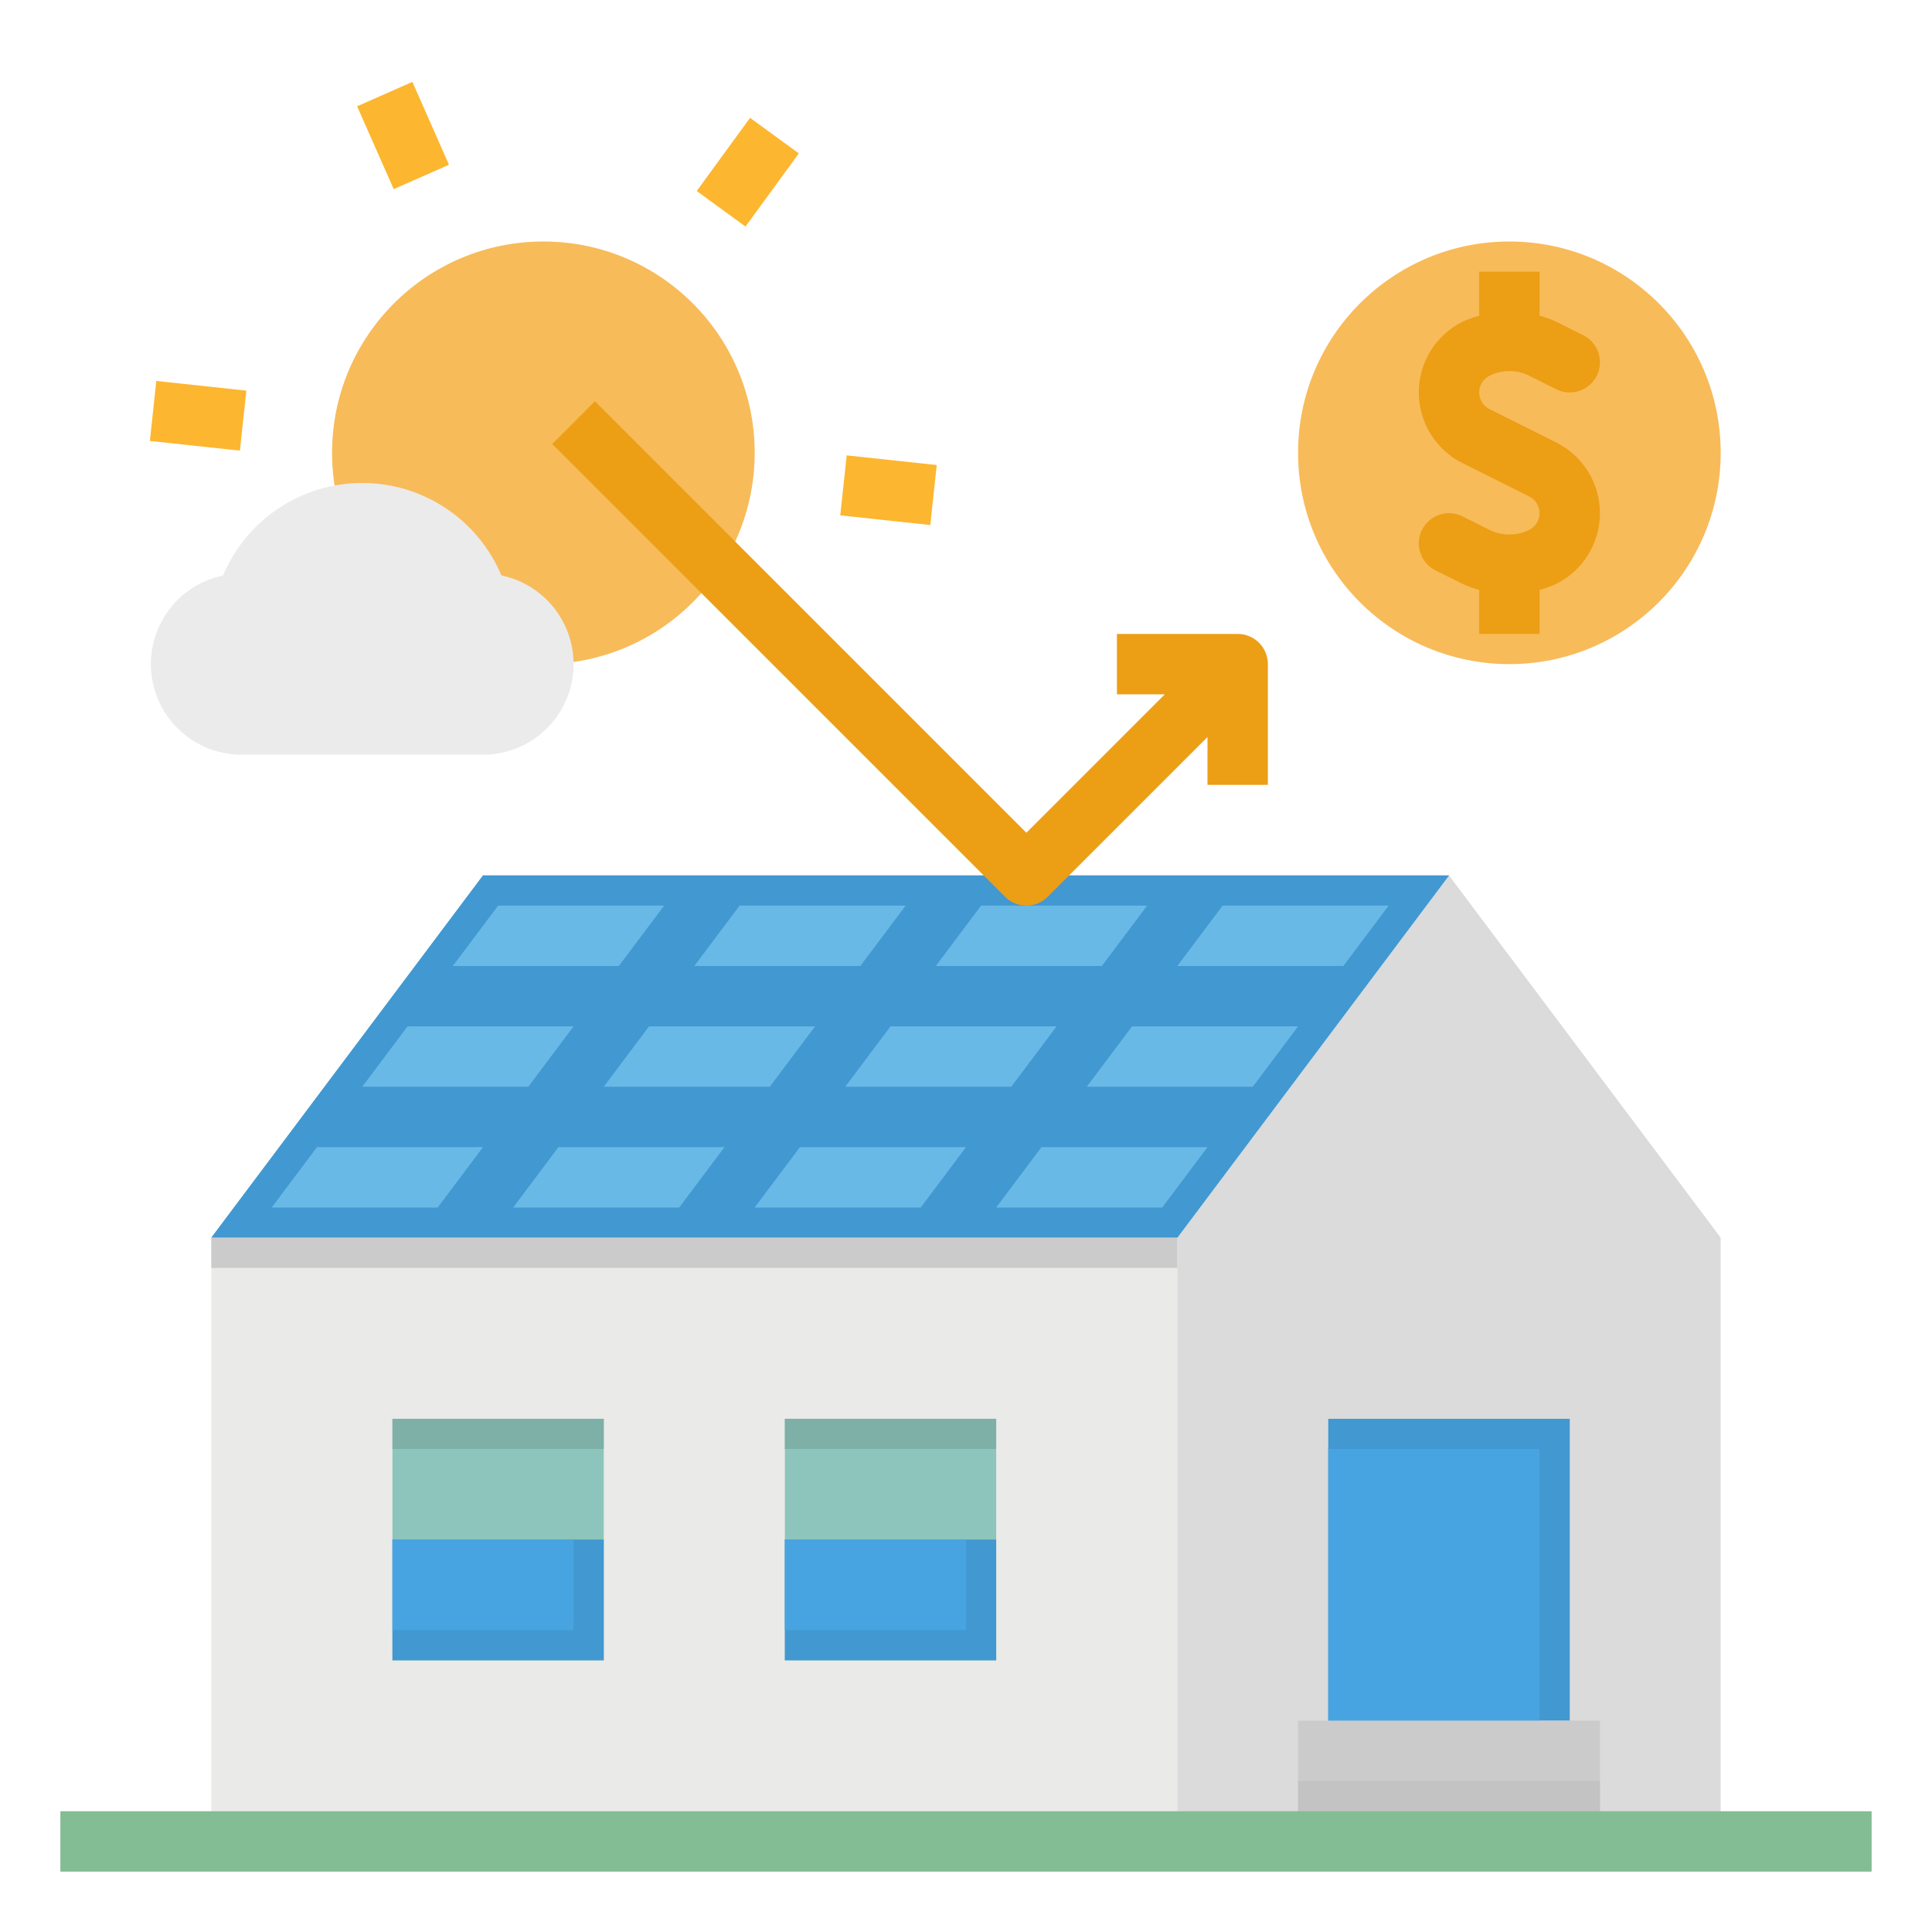
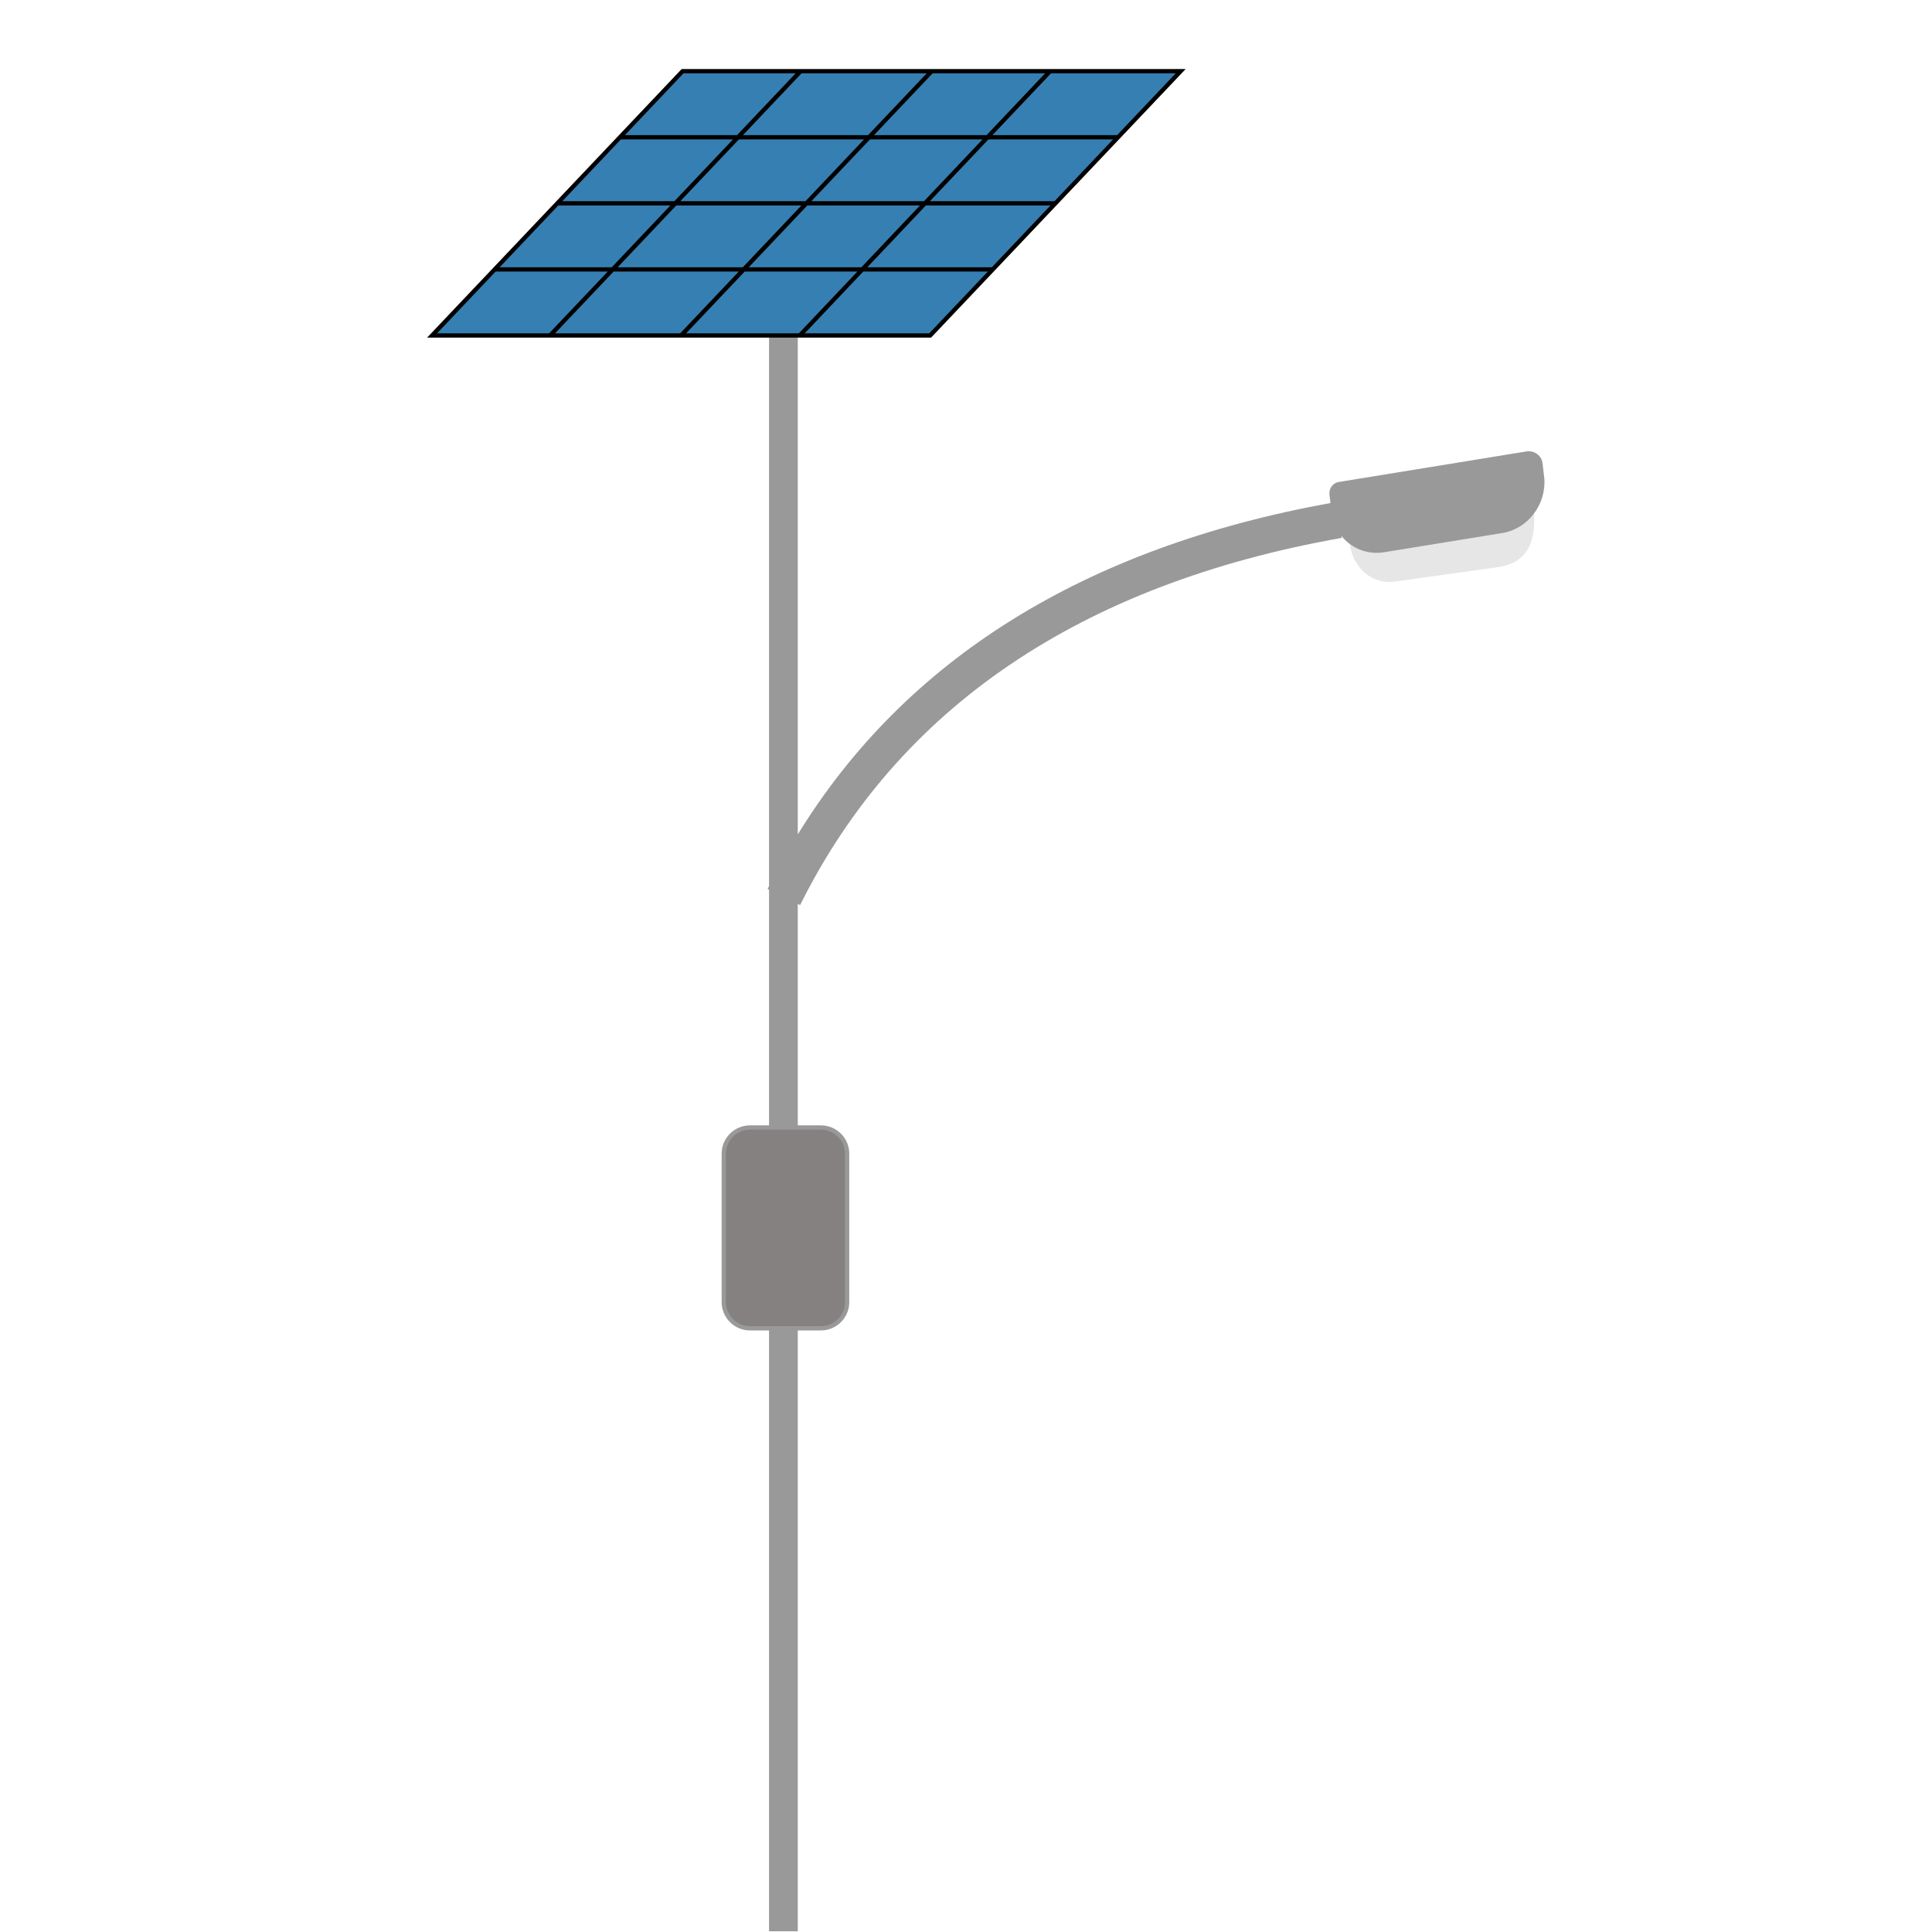
- <svg xmlns="http://www.w3.org/2000/svg" viewBox="0 0 512 512">
-   <circle cx="400" cy="120" fill="#f8bb59" r="56" />
-   <path d="m56 328h256v160h-256z" fill="#eaeae8" />
-   <path d="m384 232-72 96v160h144v-160z" fill="#dbdbdb" />
-   <path d="m352 376h64v80h-64z" fill="#4298d1" />
-   <path d="m352 384h56v72h-56z" fill="#48a4e1" />
-   <path d="m264 440h-56v-32-32h56z" fill="#8dc5bc" />
-   <path d="m104 376h56v64h-56z" fill="#8dc5bc" />
-   <path d="m104 408h56v32h-56z" fill="#4298d1" />
-   <path d="m104 408h48v24h-48z" fill="#48a4e1" />
-   <path d="m208 408h56v32h-56z" fill="#4298d1" />
-   <path d="m344 456h80v32h-80z" fill="#cbcbcb" />
-   <path d="m344 472h80v16h-80z" fill="#c3c3c3" />
-   <path d="m16 480h480v16h-480z" fill="#83bd93" />
-   <path d="m312 328h-256l72-96h256z" fill="#69b9e7" />
-   <path d="m56 328h256l72-96h-256zm52-56h44l-12 16h-44zm8 48h-44l12-16h44zm64 0h-44l12-16h44zm-20-32 12-16h44l-12 16zm84 32h-44l12-16h44zm-20-32 12-16h44l-12 16zm84 32h-44l12-16h44zm24-32h-44l12-16h44zm-8-48h44l-12 16h-44zm-64 0h44l-12 16h-44zm-64 0h44l-12 16h-44zm-20 0-12 16h-44l12-16z" fill="#4298d1" />
-   <path d="m412.422 117.266-17.688-8.844a4.943 4.943 0 0 1 0-8.844 11.836 11.836 0 0 1 10.532 0l7.156 3.578a8 8 0 0 0 7.156-14.312l-7.156-3.578a27.28 27.28 0 0 0 -4.422-1.595v-11.671h-16v11.671a27.28 27.28 0 0 0 -4.422 1.595 20.945 20.945 0 0 0 0 37.468l17.688 8.844a4.943 4.943 0 0 1 0 8.844 11.836 11.836 0 0 1 -10.532 0l-7.156-3.578a8 8 0 0 0 -7.156 14.312l7.156 3.578a27.178 27.178 0 0 0 4.422 1.593v11.673h16v-11.673a27.178 27.178 0 0 0 4.422-1.593 20.945 20.945 0 0 0 0-37.468z" fill="#ec9e15" />
-   <circle cx="144" cy="120" fill="#f8bb59" r="56" />
-   <path d="m328 168h-32v16h12.688l-36.688 36.688-114.344-114.344-11.312 11.312 120 120a8 8 0 0 0 11.312 0l42.344-42.344v12.688h16v-32a8 8 0 0 0 -8-8z" fill="#ec9e15" />
-   <path d="m132.878 152.5a40 40 0 0 0 -73.756 0 24 24 0 0 0 4.878 47.5h64a24 24 0 0 0 4.878-47.5z" fill="#ebebeb" />
-   <g fill="#fdb62f">
-     <path d="m98.778 23.866h16.006v23.998h-16.006z" transform="matrix(.915 -.404 .404 .915 -5.384 46.237)" />
-     <path d="m44.529 98.164h15.997v24.005h-15.997z" transform="matrix(.107 -.994 .994 .107 -62.623 150.614)" />
-     <path d="m227.474 117.832h15.997v24.005h-15.997z" transform="matrix(.107 -.994 .994 .107 81.208 350.076)" />
-     <path d="m186.255 37.701h23.997v15.997h-23.997z" transform="matrix(.589 -.808 .808 .589 44.473 178.907)" />
+ <svg xmlns="http://www.w3.org/2000/svg" width="1080" zoomAndPan="magnify" viewBox="0 0 810 810" height="1080" preserveAspectRatio="xMidYMid meet" version="1.0">
+   <defs>
+     <clipPath id="3979bb4a6b">
+       <path d="M 321 84 L 648 84 L 648 809.699 L 321 809.699 Z M 321 84 " clip-rule="nonzero" />
+     </clipPath>
+     <clipPath id="d7f10fd233">
+       <path d="M 178.898 28.949 L 521 28.949 L 521 167 L 178.898 167 Z M 178.898 28.949 " clip-rule="nonzero" />
+     </clipPath>
+   </defs>
+   <path fill="#e6e6e6" d="M 584.684 243.836 L 627.773 237.82 C 637.211 236.562 644.504 230.918 643.059 213.965 L 641.801 200.254 C 641.617 198.645 640.988 197.293 639.914 196.312 C 638.746 195.332 637.488 194.887 636.047 195.145 L 567.785 206.711 C 565.715 207.062 564.195 209.23 564.453 211.637 L 565.805 227.051 C 566.695 237.82 575.152 245.184 584.684 243.836 Z M 584.684 243.836 " fill-opacity="1" fill-rule="evenodd" />
+   <g clip-path="url(#3979bb4a6b)">
+     <path fill="#999999" d="M 647.465 200.625 L 646.742 194.441 C 646.559 192.742 645.836 191.391 644.504 190.41 C 643.246 189.43 641.707 189.059 640.098 189.242 L 561.309 202.066 C 558.977 202.418 557.254 204.586 557.348 206.988 L 557.809 210.895 C 454.699 229.586 379.703 276.258 334.469 349.836 L 334.469 84.262 L 322.422 84.262 L 322.422 371.484 C 322.219 371.895 321.996 372.281 321.809 372.688 L 322.422 373.004 L 322.422 809.699 L 334.469 809.699 L 334.469 378.98 L 335.449 379.461 C 376.633 296.688 453.035 244.891 562.531 225.516 L 562.383 224.664 C 566.492 229.809 573.117 232.641 580.188 231.547 L 629.828 223.477 C 640.543 221.777 648.277 211.562 647.465 200.625 Z M 647.465 200.625 " fill-opacity="1" fill-rule="evenodd" />
  </g>
-   <path d="m208 408h48v24h-48z" fill="#48a4e1" />
-   <path d="m56 328h256v8h-256z" fill="#cbcbcb" />
-   <path d="m104 376h56v8h-56z" fill="#7eb0a8" />
-   <path d="m208 376h56v8h-56z" fill="#7eb0a8" />
+   <path fill="#367fb2" d="M 286.18 29.836 L 495.012 29.836 L 389.977 140.648 L 181.148 140.648 Z M 286.18 29.836 " fill-opacity="1" fill-rule="evenodd" />
+   <g clip-path="url(#d7f10fd233)">
+     <path stroke-linecap="butt" transform="matrix(1.850835, 0, 0, 1.850557, 179.0553, 28.94794)" fill="none" stroke-linejoin="miter" d="M 57.879 0.48 L 170.71 0.48 L 113.96 60.36 L 1.131 60.36 Z M 57.879 0.48 " stroke="#000000" stroke-width="0.969" stroke-opacity="1" stroke-miterlimit="10" />
+   </g>
+   <path stroke-linecap="butt" transform="matrix(1.850835, 0, 0, 1.850557, 179.0553, 28.94794)" fill-opacity="1" fill="#858181" fill-rule="evenodd" stroke-linejoin="miter" d="M 73.14 239.8 L 89.22 239.8 C 92.479 239.8 95.151 242.459 95.151 245.71 L 95.151 279.38 C 95.151 282.62 92.479 285.291 89.22 285.291 L 73.14 285.291 C 69.879 285.291 67.21 282.62 67.21 279.38 L 67.21 245.71 C 67.21 242.459 69.879 239.8 73.14 239.8 Z M 73.14 239.8 " stroke="#999999" stroke-width="0.969" stroke-opacity="1" stroke-miterlimit="10" />
+   <path fill="#000000" d="M 468.766 58.445 L 468.766 56.652 L 416.09 56.652 L 440.895 30.465 L 439.598 29.227 L 413.629 56.652 L 366.434 56.652 L 391.254 30.465 L 389.957 29.227 L 363.953 56.652 L 311.484 56.652 L 336.301 30.465 L 335.008 29.227 L 309.004 56.652 L 259.918 56.652 L 259.918 58.445 L 307.301 58.445 L 282.738 84.355 L 233.656 84.355 L 233.656 86.148 L 281.035 86.148 L 256.477 112.055 L 207.41 112.055 L 207.41 113.852 L 254.793 113.852 L 229.953 140.035 L 231.25 141.277 L 257.254 113.852 L 309.723 113.852 L 284.906 140.035 L 286.199 141.277 L 312.203 113.852 L 359.457 113.852 L 334.656 140.035 L 335.949 141.277 L 361.918 113.852 L 416.238 113.852 L 416.238 112.055 L 363.621 112.055 L 388.164 86.148 L 442.504 86.148 L 442.504 84.355 L 389.867 84.355 L 414.406 58.445 Z M 309.781 58.445 L 362.25 58.445 L 337.691 84.355 L 285.219 84.355 Z M 258.957 112.055 L 283.516 86.148 L 335.988 86.148 L 311.426 112.055 Z M 361.141 112.055 L 313.906 112.055 L 338.469 86.148 L 385.684 86.148 Z M 387.387 84.355 L 340.172 84.355 L 364.73 58.445 L 411.926 58.445 Z M 387.387 84.355 " fill-opacity="1" fill-rule="nonzero" />
</svg>
